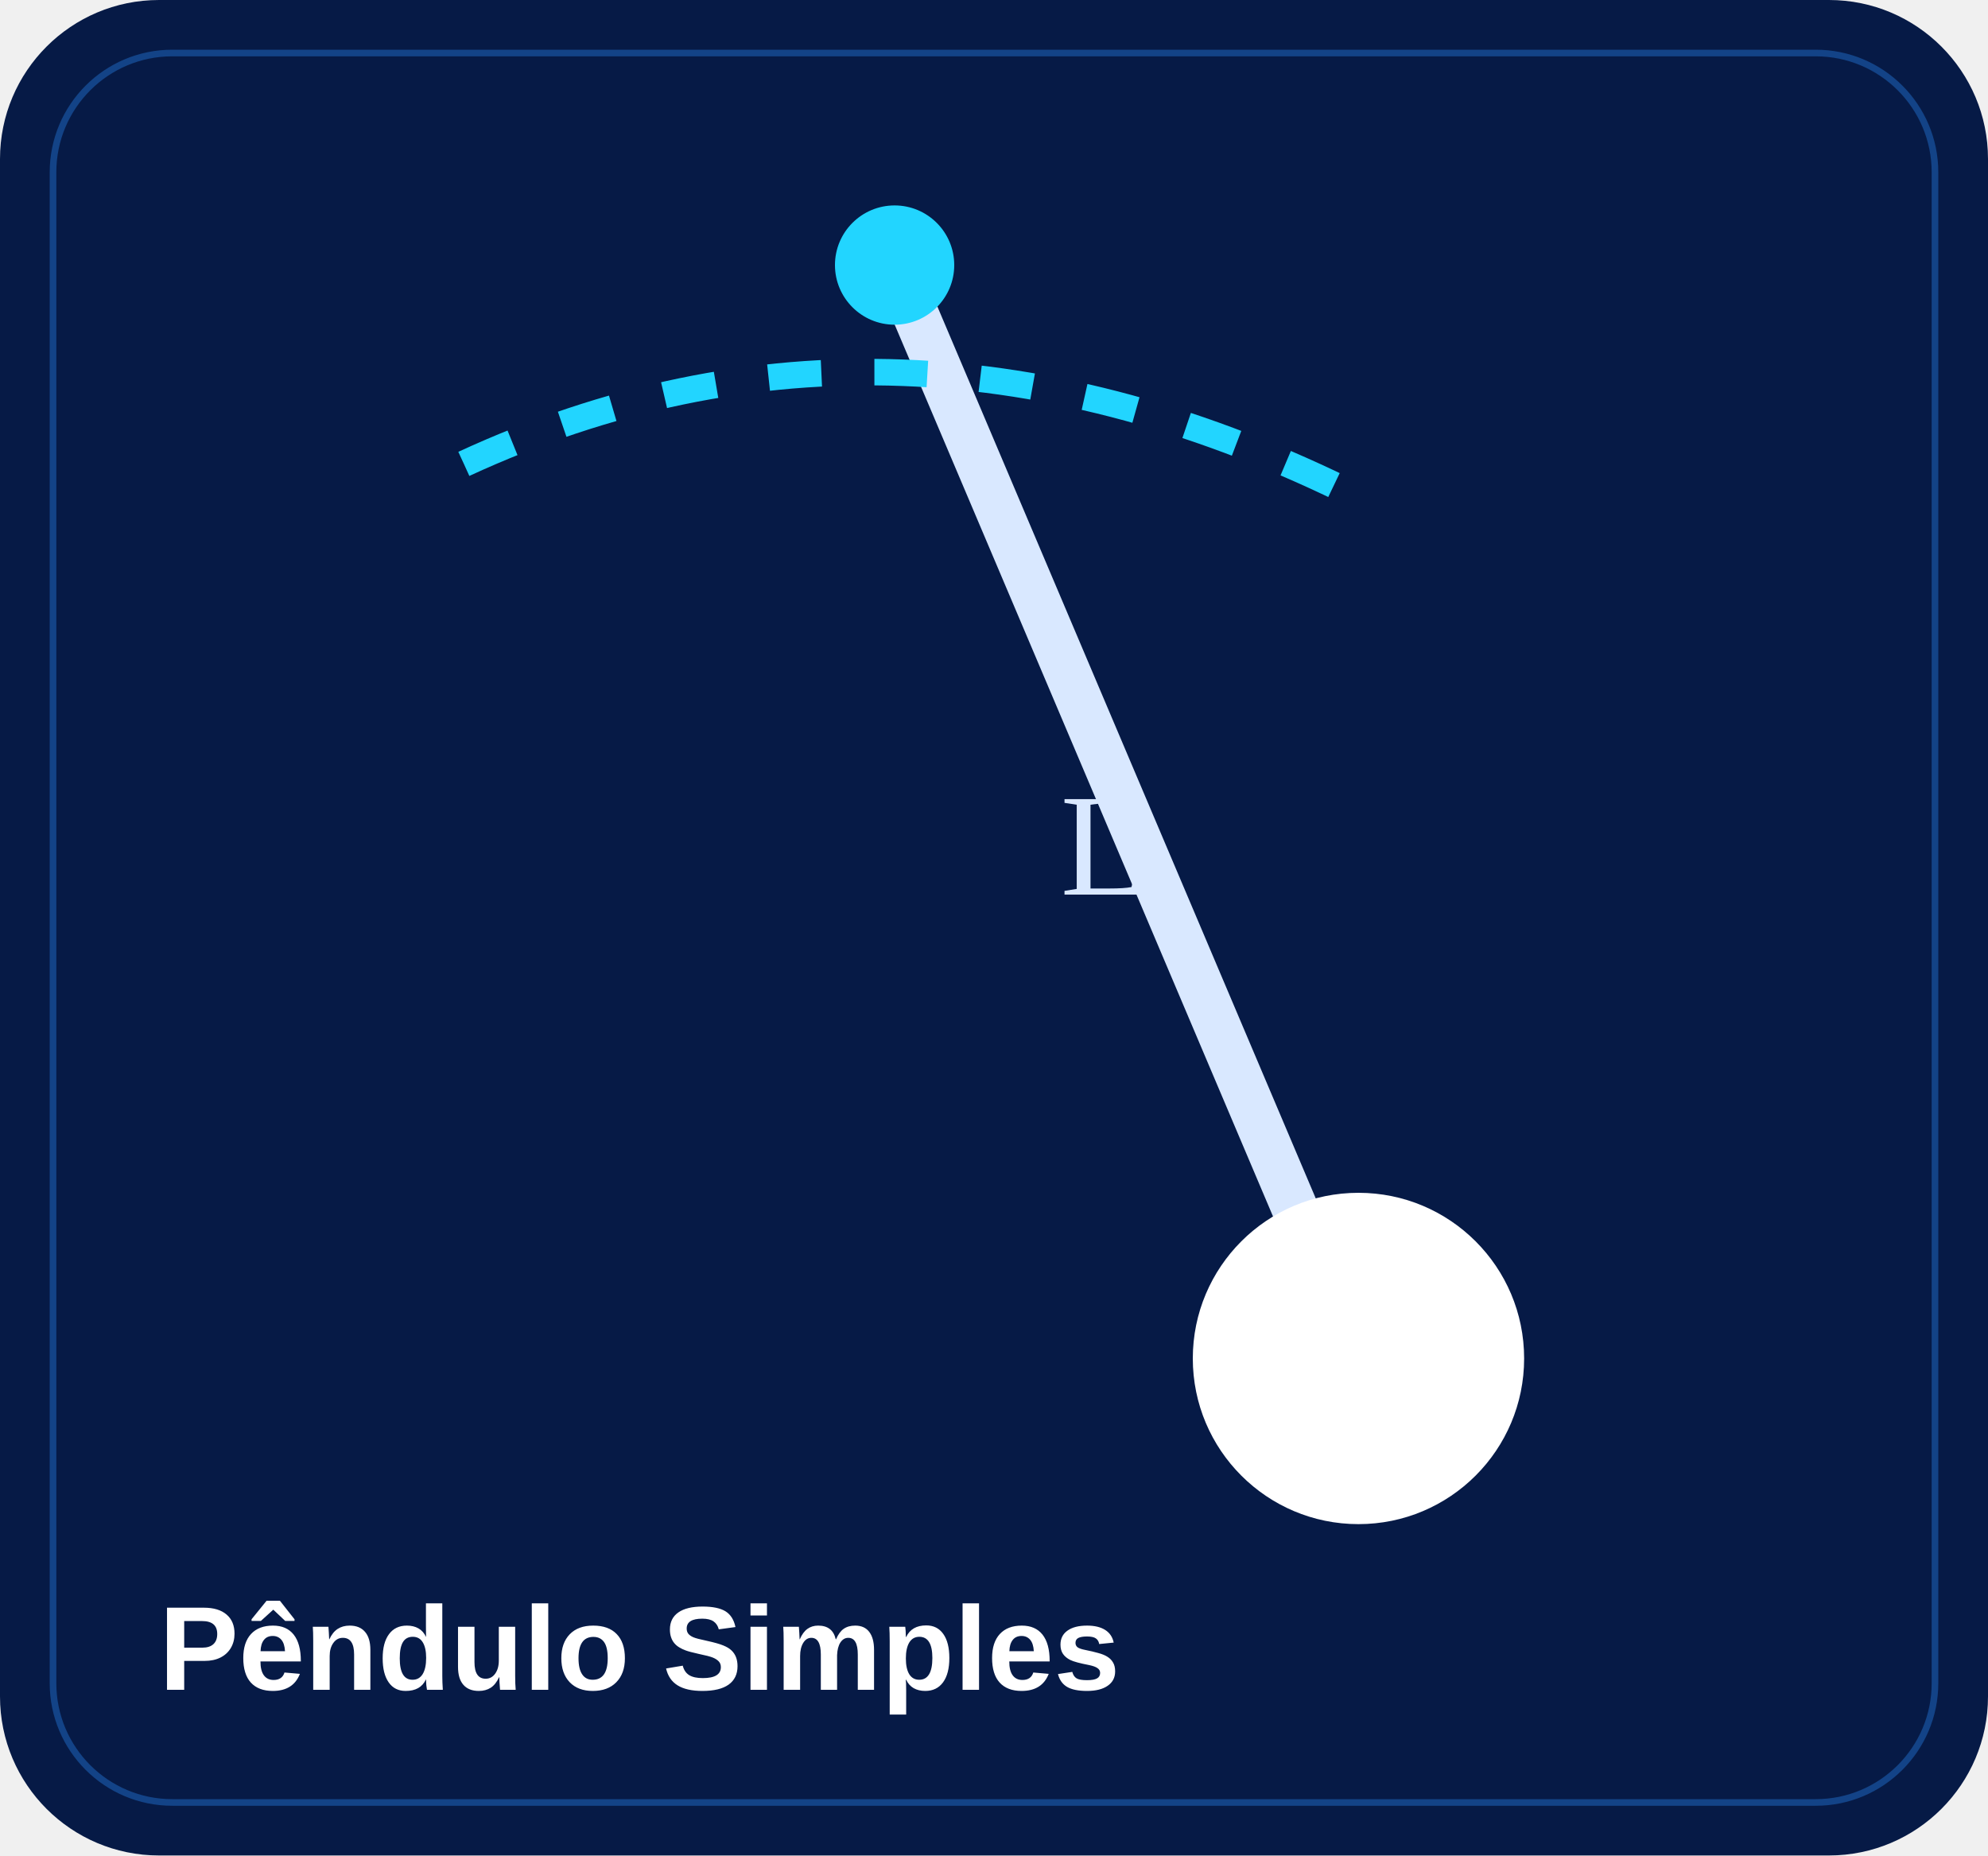
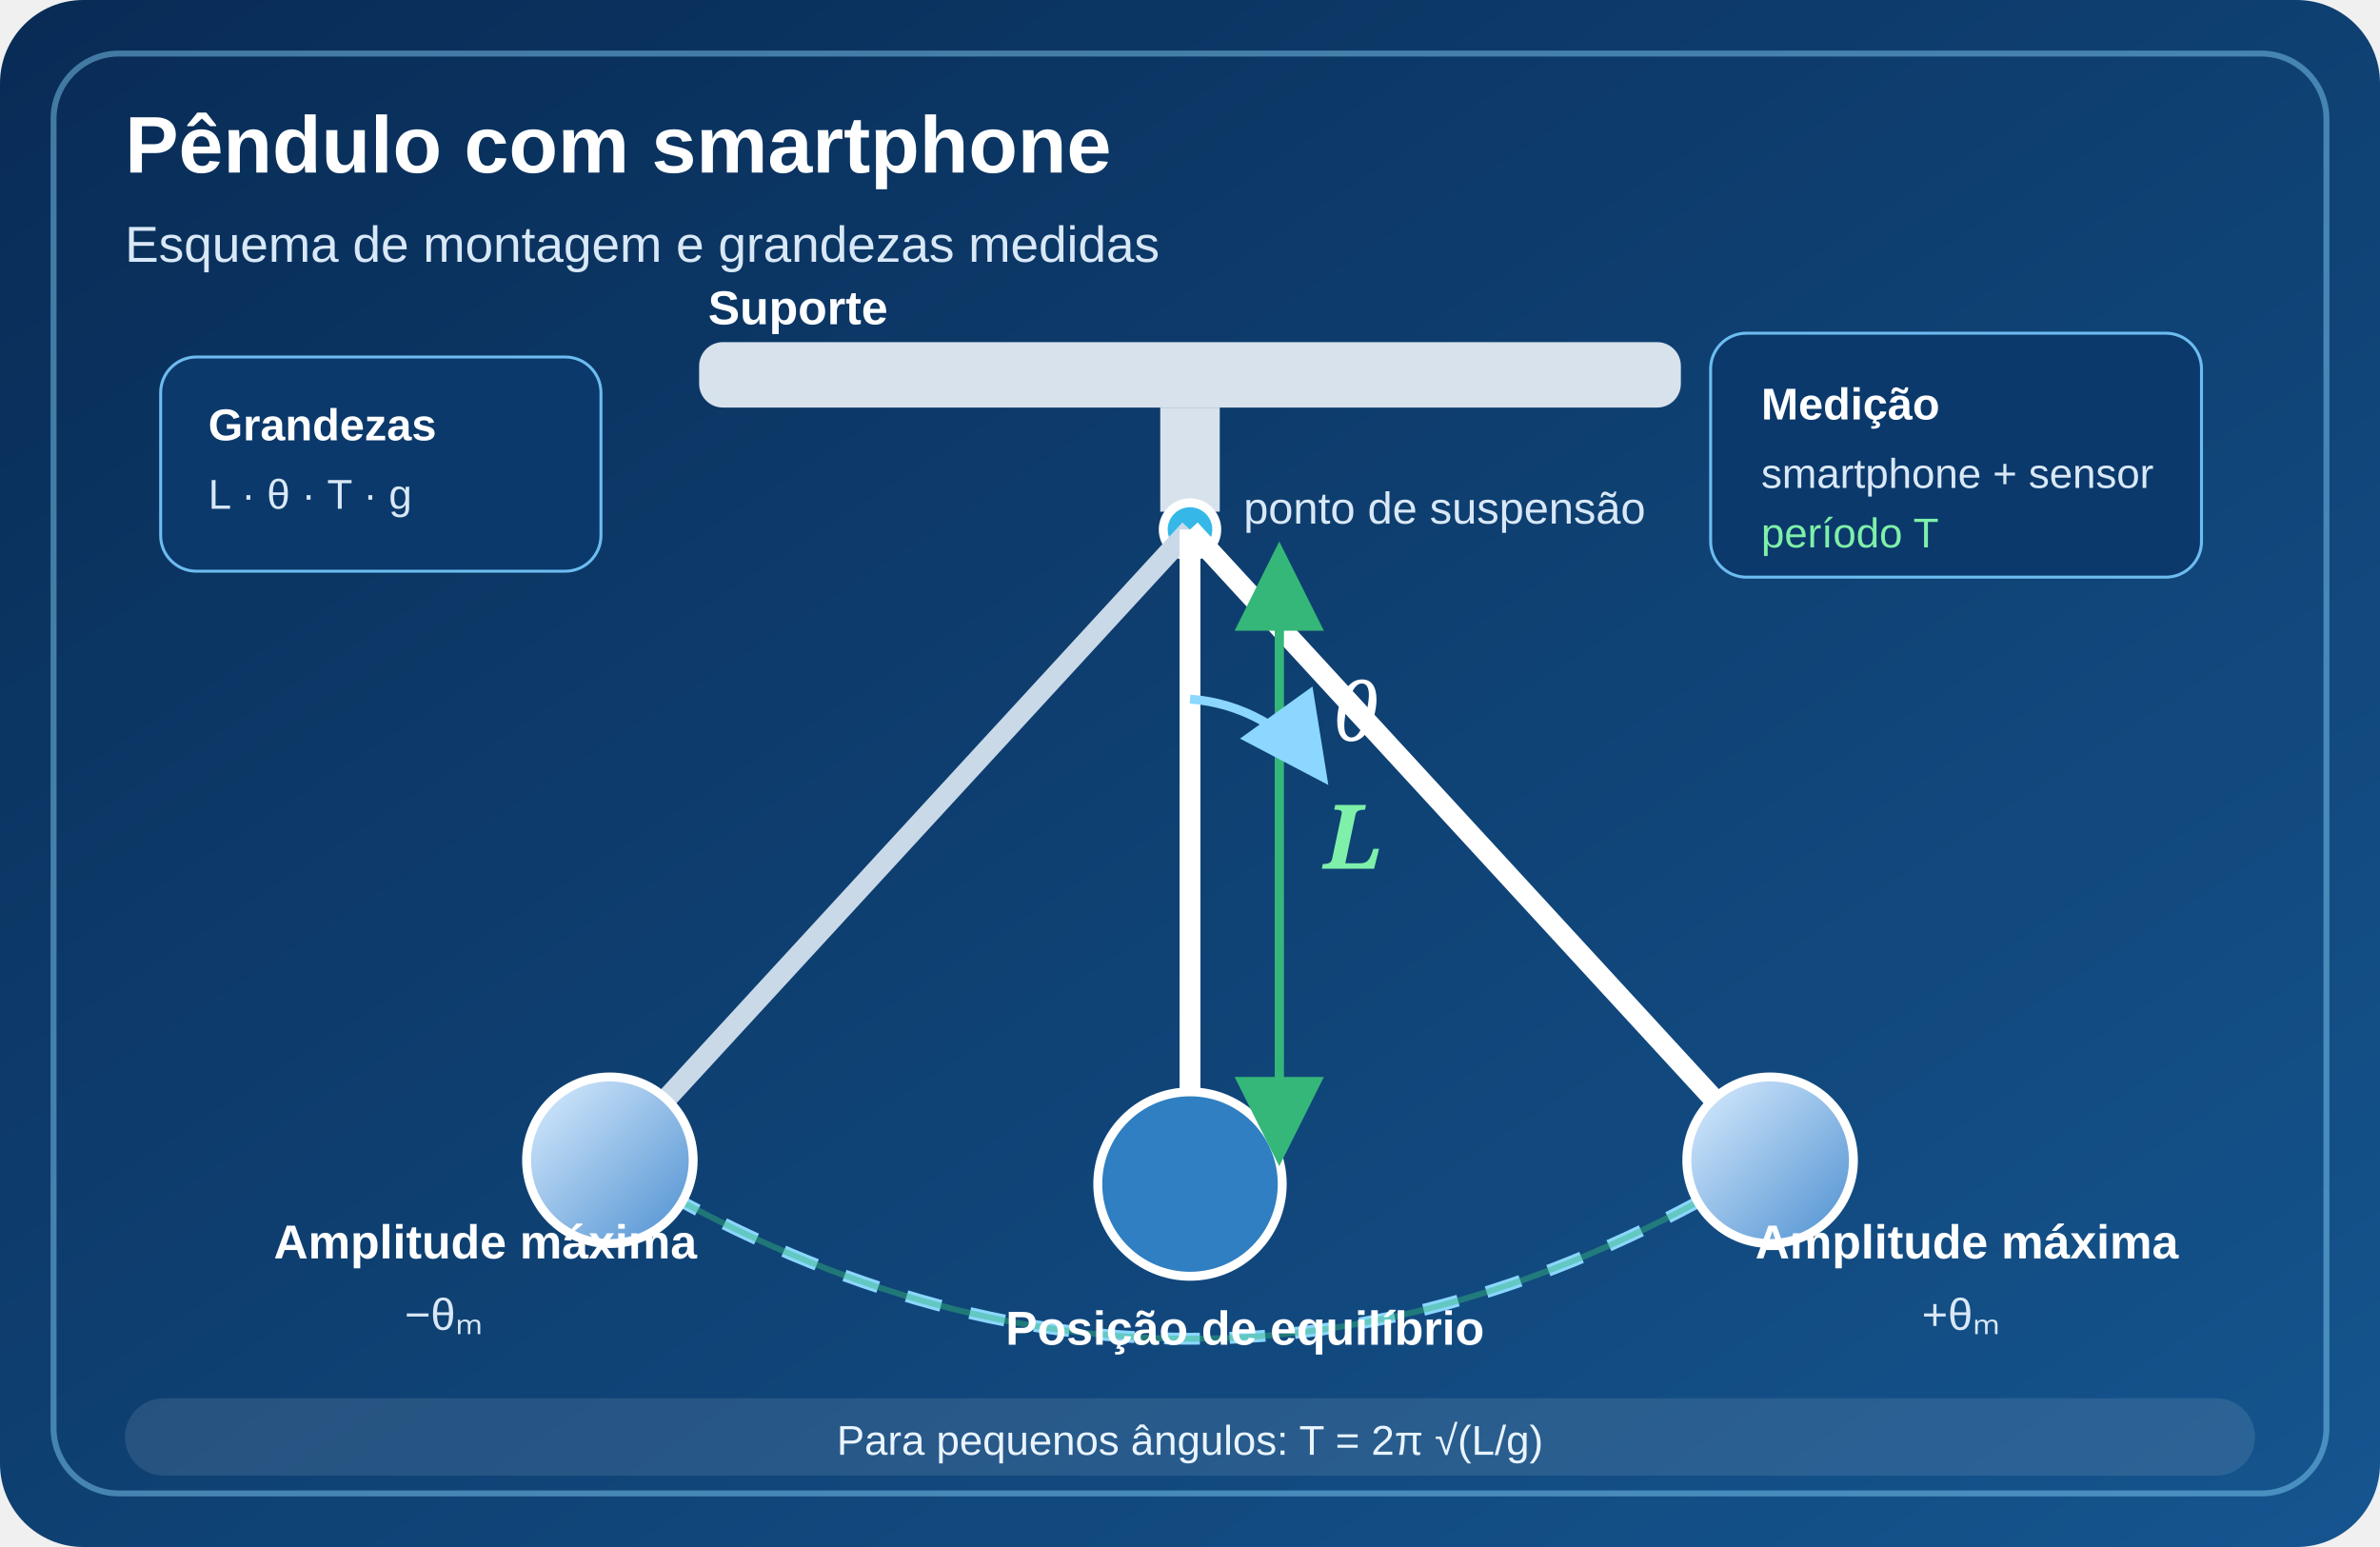
- <svg xmlns="http://www.w3.org/2000/svg" viewBox="0 0 300 280" role="img" aria-labelledby="title desc">
-   <rect width="300" height="280" rx="24" fill="#061a46" />
-   <rect x="8" y="8" width="284" height="264" rx="18" fill="none" stroke="#2c91ff" stroke-opacity=".35" />
-   <line x1="135" y1="40" x2="205" y2="205" stroke="#d9e8ff" stroke-width="7" />
-   <circle cx="135" cy="40" r="9" fill="#22d5ff" />
-   <circle cx="205" cy="205" r="25" fill="#fff" />
-   <path d="M70 70 Q135 40 205 75" fill="none" stroke="#22d5ff" stroke-width="4" stroke-dasharray="8 8" />
-   <text x="160" y="135" fill="#d9e8ff" font-size="22">L</text>
-   <text x="24" y="255" fill="#fff" font-family="Arial,sans-serif" font-size="18" font-weight="700">Pêndulo Simples</text>
+ <svg xmlns="http://www.w3.org/2000/svg" viewBox="0 0 800 520" role="img" aria-labelledby="title desc">
+   <defs>
+     <linearGradient id="bg" x1="0" y1="0" x2="1" y2="1">
+       <stop offset="0" stop-color="#082b55" />
+       <stop offset="1" stop-color="#15558f" />
+     </linearGradient>
+     <linearGradient id="mass" x1="0" y1="0" x2="1" y2="1">
+       <stop offset="0" stop-color="#dceeff" />
+       <stop offset="1" stop-color="#4c8fd0" />
+     </linearGradient>
+     <marker id="arrow" markerWidth="10" markerHeight="10" refX="8" refY="5" orient="auto">
+       <path d="M0,0 L10,5 L0,10 Z" fill="#35b779" />
+     </marker>
+     <marker id="arrowBlue" markerWidth="10" markerHeight="10" refX="8" refY="5" orient="auto">
+       <path d="M0,0 L10,5 L0,10 Z" fill="#8bd7ff" />
+     </marker>
+   </defs>
+   <rect width="800" height="520" rx="28" fill="url(#bg)" />
+   <rect x="18" y="18" width="764" height="484" rx="22" fill="none" stroke="#8bd7ff" stroke-opacity=".45" stroke-width="2" />
+   <text x="42" y="58" fill="#ffffff" font-family="Arial,sans-serif" font-size="27" font-weight="700">Pêndulo com smartphone</text>
+   <text x="42" y="88" fill="#d9e8f7" font-family="Arial,sans-serif" font-size="17">Esquema de montagem e grandezas medidas</text>
+   <rect x="235" y="115" width="330" height="22" rx="8" fill="#d7e2ec" />
+   <rect x="390" y="137" width="20" height="35" fill="#d7e2ec" />
+   <circle cx="400" cy="178" r="9" fill="#35b8e8" stroke="#fff" stroke-width="3" />
+   <text x="238" y="109" fill="#fff" font-family="Arial,sans-serif" font-size="16" font-weight="700">Suporte</text>
+   <text x="418" y="176" fill="#d9e8f7" font-family="Arial,sans-serif" font-size="15">ponto de suspensão</text>
+   <path d="M205 390 Q400 510 595 390" fill="none" stroke="#8bd7ff" stroke-width="4" stroke-dasharray="12 10" />
+   <path d="M205 390 Q400 510 595 390" fill="none" stroke="#35b779" stroke-width="2" stroke-opacity=".45" />
+   <line x1="400" y1="178" x2="205" y2="390" stroke="#c9d9e8" stroke-width="7" />
+   <circle cx="205" cy="390" r="28" fill="url(#mass)" stroke="#ffffff" stroke-width="3" />
+   <text x="92" y="423" fill="#fff" font-family="Arial,sans-serif" font-size="16" font-weight="700">Amplitude máxima</text>
+   <text x="136" y="447" fill="#d9e8f7" font-family="Arial,sans-serif" font-size="15">−θₘ</text>
+   <line x1="400" y1="178" x2="400" y2="398" stroke="#ffffff" stroke-width="7" />
+   <circle cx="400" cy="398" r="31" fill="#2f7fc2" stroke="#ffffff" stroke-width="3" />
+   <text x="338" y="452" fill="#fff" font-family="Arial,sans-serif" font-size="16" font-weight="700">Posição de equilíbrio</text>
+   <line x1="400" y1="178" x2="595" y2="390" stroke="#ffffff" stroke-width="7" />
+   <circle cx="595" cy="390" r="28" fill="url(#mass)" stroke="#ffffff" stroke-width="3" />
+   <text x="590" y="423" fill="#fff" font-family="Arial,sans-serif" font-size="16" font-weight="700">Amplitude máxima</text>
+   <text x="646" y="447" fill="#d9e8f7" font-family="Arial,sans-serif" font-size="15">+θₘ</text>
+   <line x1="430" y1="188" x2="430" y2="386" stroke="#35b779" stroke-width="3" marker-end="url(#arrow)" />
+   <line x1="430" y1="386" x2="430" y2="188" stroke="#35b779" stroke-width="3" marker-end="url(#arrow)" />
+   <text x="445" y="292" fill="#7ff0a9" font-family="Georgia,serif" font-size="30" font-style="italic" font-weight="700">L</text>
+   <path d="M400 235 A58 58 0 0 1 443 259" fill="none" stroke="#8bd7ff" stroke-width="3" marker-end="url(#arrowBlue)" />
+   <text x="448" y="249" fill="#fff" font-family="Georgia,serif" font-size="27" font-style="italic">θ</text>
+   <rect x="54" y="120" width="148" height="72" rx="12" fill="#0b396b" stroke="#6dbcf0" />
+   <text x="70" y="148" fill="#fff" font-family="Arial,sans-serif" font-size="15" font-weight="700">Grandezas</text>
+   <text x="70" y="171" fill="#d9e8f7" font-family="Arial,sans-serif" font-size="14">L · θ · T · g</text>
+   <rect x="575" y="112" width="165" height="82" rx="12" fill="#0b396b" stroke="#6dbcf0" />
+   <text x="592" y="141" fill="#fff" font-family="Arial,sans-serif" font-size="15" font-weight="700">Medição</text>
+   <text x="592" y="164" fill="#d9e8f7" font-family="Arial,sans-serif" font-size="14">smartphone + sensor</text>
+   <text x="592" y="184" fill="#7ff0a9" font-family="Arial,sans-serif" font-size="14">período T</text>
+   <rect x="42" y="470" width="716" height="26" rx="13" fill="#ffffff" fill-opacity=".10" />
+   <text x="400" y="489" text-anchor="middle" fill="#e9f4ff" font-family="Arial,sans-serif" font-size="14">Para pequenos ângulos:  T = 2π √(L/g)</text>
</svg>
